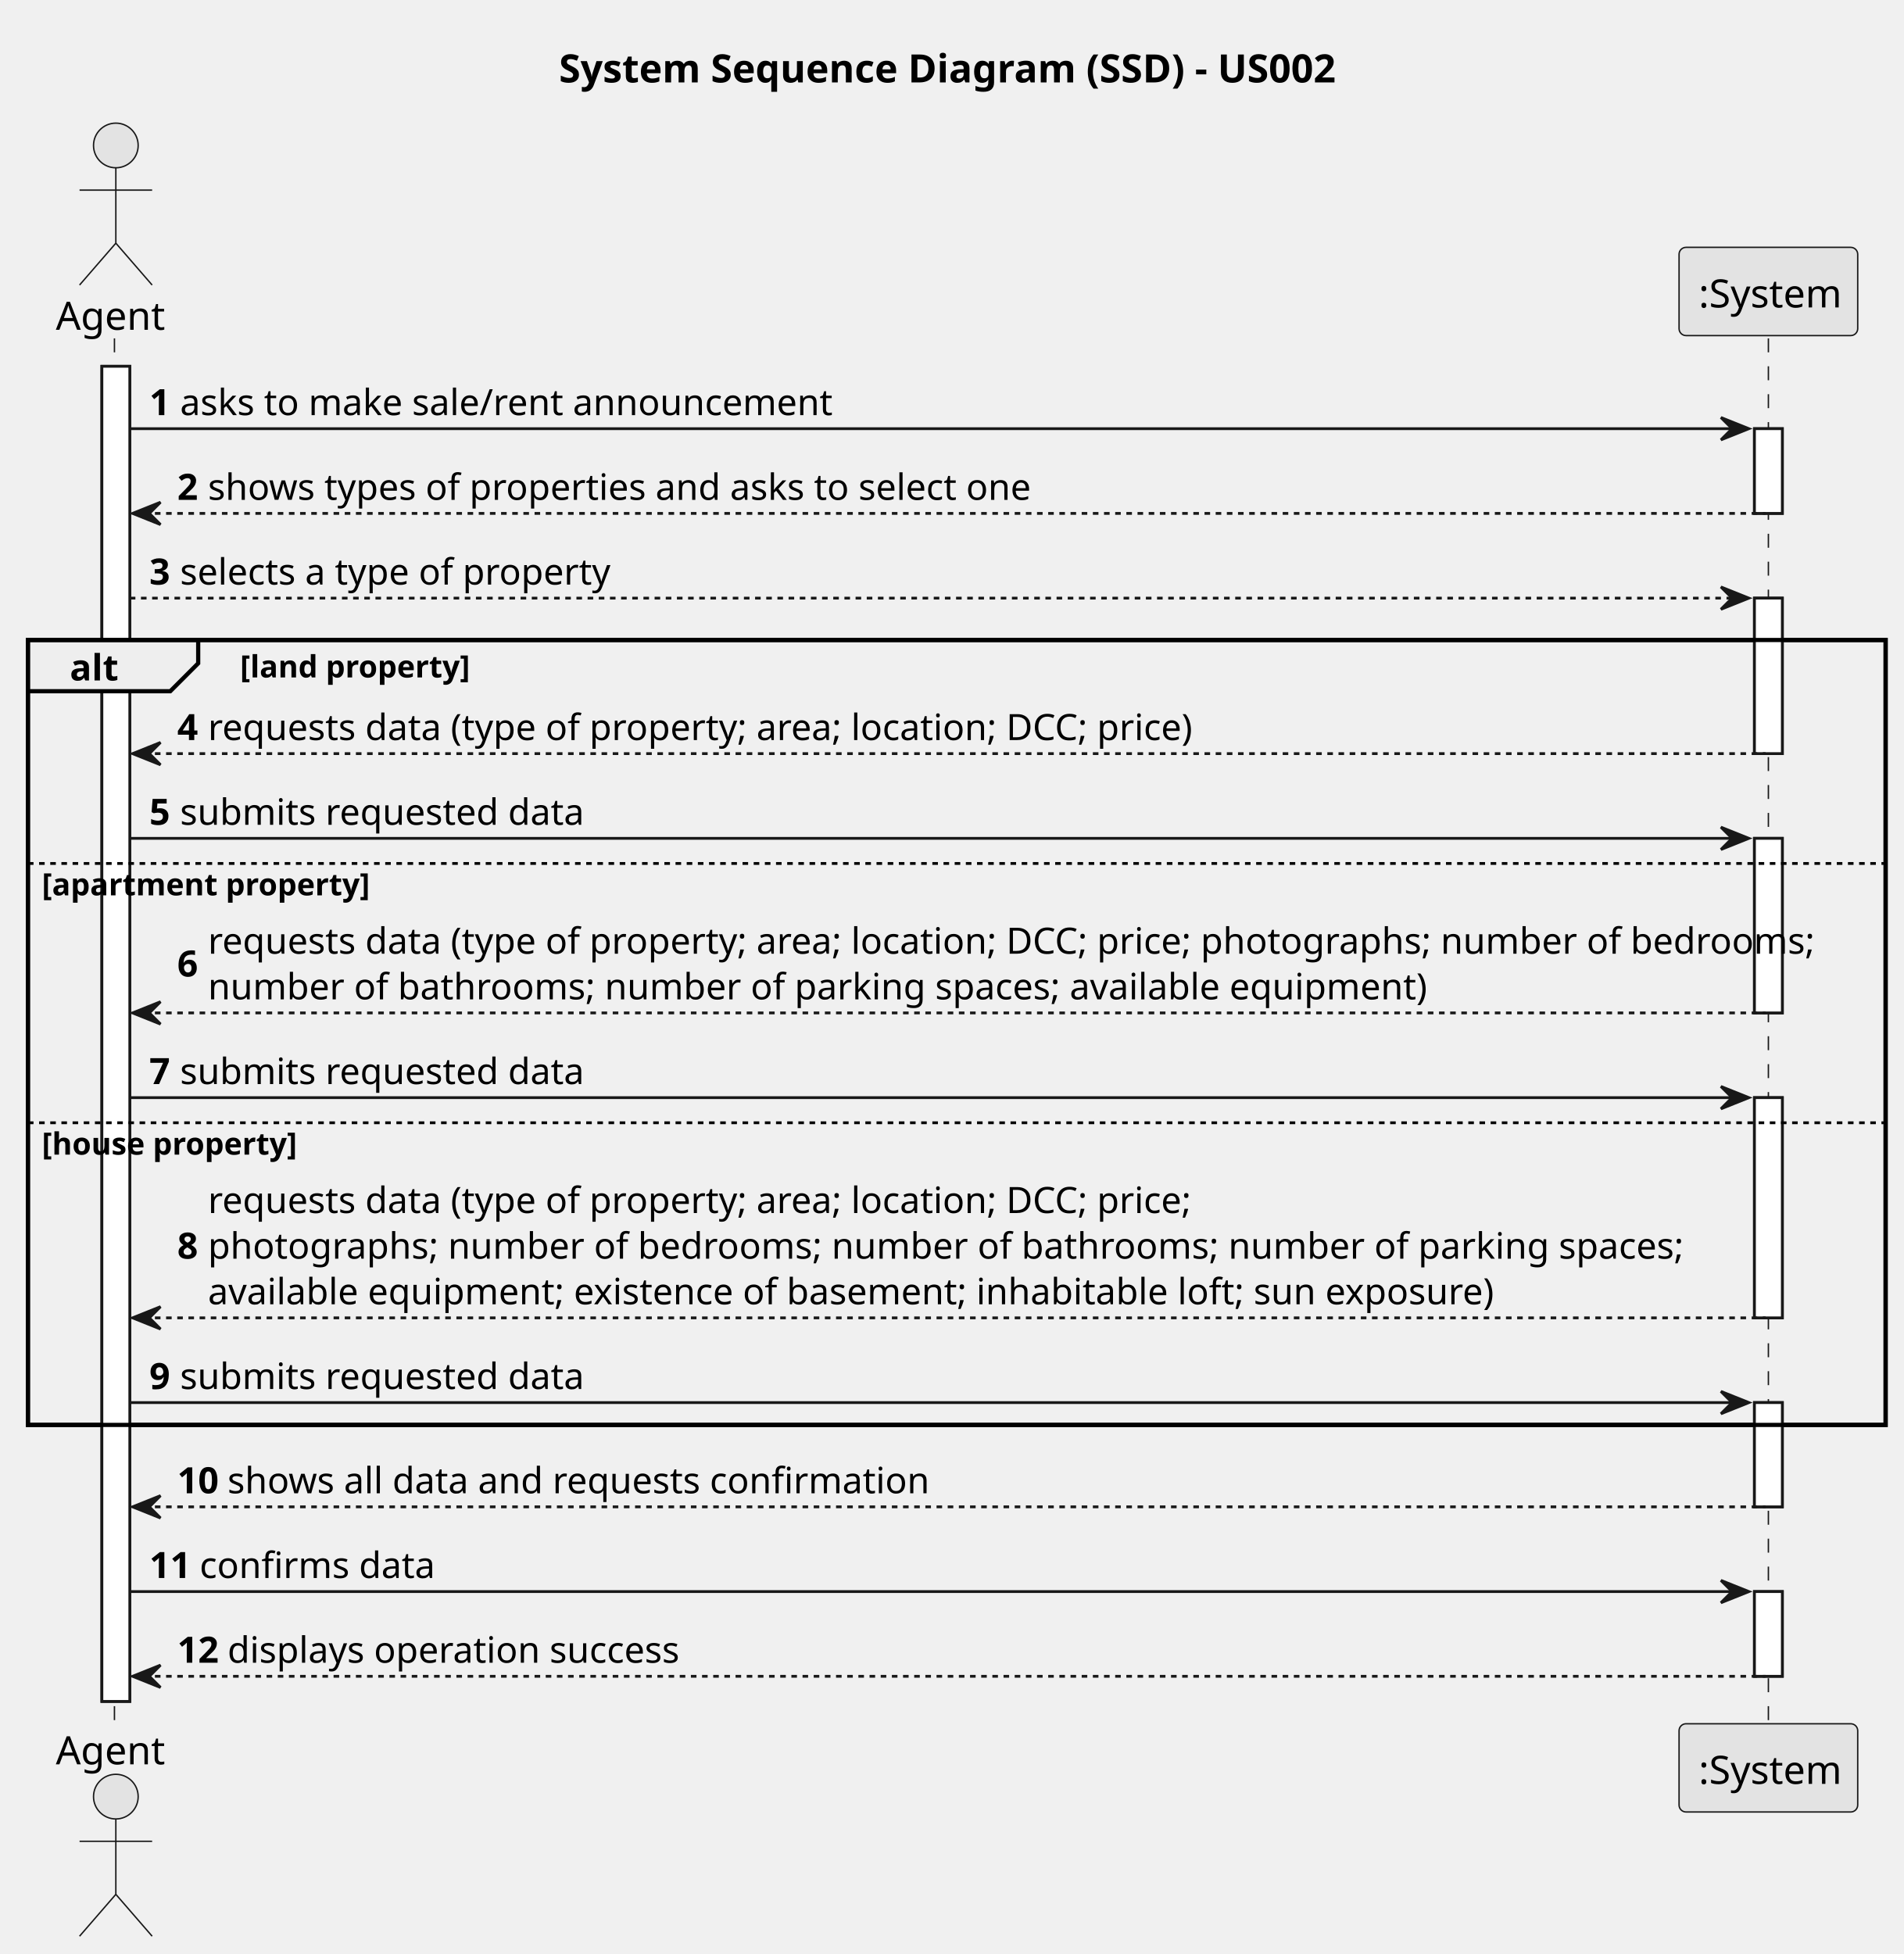
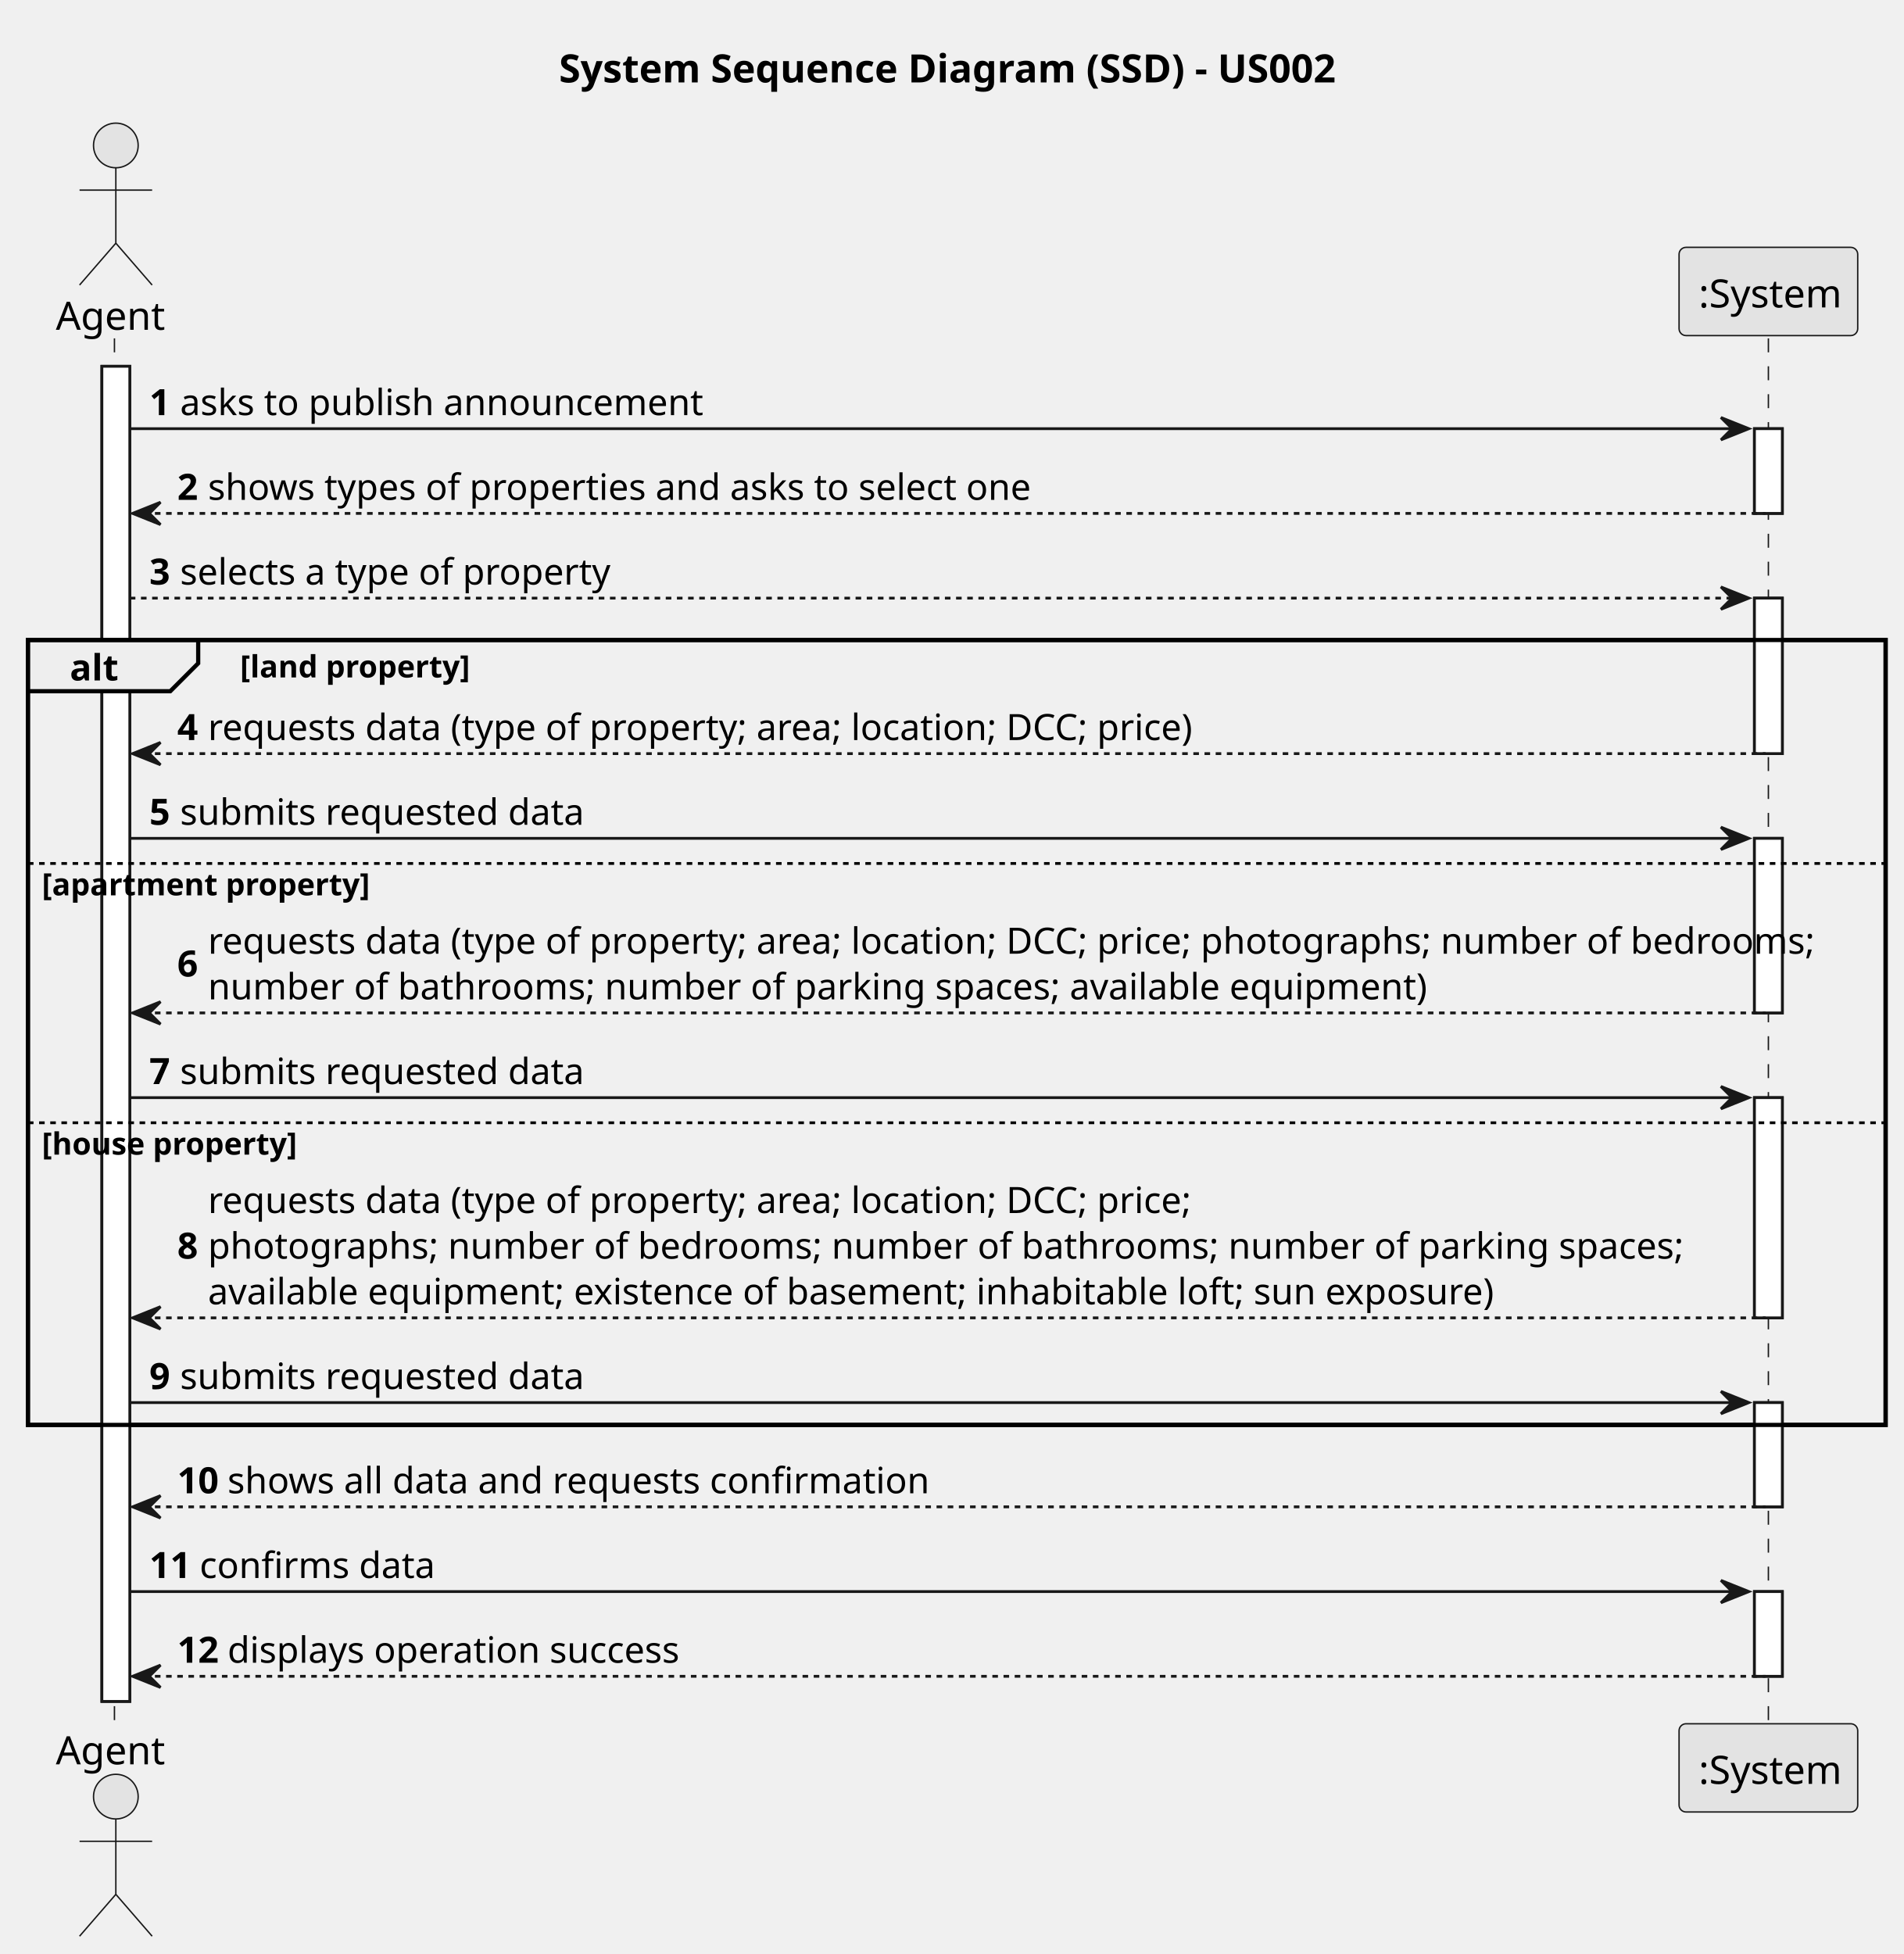
<svg xmlns="http://www.w3.org/2000/svg" contentStyleType="text/css" height="700px" preserveAspectRatio="none" style="width:682px;height:700px;background:#FFFFFF;" version="1.1" viewBox="0 0 682 700" width="682px" zoomAndPan="magnify">
  <defs />
  <g>
    <text fill="#000000" font-family="sans-serif" font-size="14" font-weight="bold" lengthAdjust="spacing" textLength="284" x="200.25" y="29.533">System Sequence Diagram (SSD) - US002</text>
    <rect fill="#FFFFFF" height="478.297" style="stroke:#181818;stroke-width:1.0;" width="10" x="36.5" y="131.219" />
    <rect fill="#FFFFFF" height="30.352" style="stroke:#181818;stroke-width:1.0;" width="10" x="628.5" y="153.57" />
    <rect fill="#FFFFFF" height="55.703" style="stroke:#181818;stroke-width:1.0;" width="10" x="628.5" y="214.273" />
    <rect fill="#FFFFFF" height="62.539" style="stroke:#181818;stroke-width:1.0;" width="10" x="628.5" y="300.328" />
    <rect fill="#FFFFFF" height="78.891" style="stroke:#181818;stroke-width:1.0;" width="10" x="628.5" y="393.219" />
    <rect fill="#FFFFFF" height="37.352" style="stroke:#181818;stroke-width:1.0;" width="10" x="628.5" y="502.461" />
    <rect fill="#FFFFFF" height="30.352" style="stroke:#181818;stroke-width:1.0;" width="10" x="628.5" y="570.164" />
    <rect fill="none" height="281.188" style="stroke:#000000;stroke-width:1.5;" width="665.5" x="10" y="229.273" />
    <line style="stroke:#181818;stroke-width:0.5;stroke-dasharray:5.0,5.0;" x1="41" x2="41" y1="121.219" y2="618.516" />
    <line style="stroke:#181818;stroke-width:0.5;stroke-dasharray:5.0,5.0;" x1="633.5" x2="633.5" y1="121.219" y2="618.516" />
    <text fill="#000000" font-family="sans-serif" font-size="14" lengthAdjust="spacing" textLength="37" x="20" y="118.143">Agent</text>
    <ellipse cx="41.5" cy="52.109" fill="#E3E3E3" rx="8" ry="8" style="stroke:#181818;stroke-width:0.5;" />
    <path d="M41.5,60.109 L41.5,87.109 M28.5,68.109 L54.5,68.109 M41.5,87.109 L28.5,102.109 M41.5,87.109 L54.5,102.109 " fill="none" style="stroke:#181818;stroke-width:0.5;" />
    <text fill="#000000" font-family="sans-serif" font-size="14" lengthAdjust="spacing" textLength="37" x="20" y="632.049">Agent</text>
    <ellipse cx="41.5" cy="643.625" fill="#E3E3E3" rx="8" ry="8" style="stroke:#181818;stroke-width:0.5;" />
    <path d="M41.5,651.625 L41.5,678.625 M28.5,659.625 L54.5,659.625 M41.5,678.625 L28.5,693.625 M41.5,678.625 L54.5,693.625 " fill="none" style="stroke:#181818;stroke-width:0.5;" />
    <rect fill="#E3E3E3" height="31.609" rx="2.5" ry="2.5" style="stroke:#181818;stroke-width:0.5;" width="64" x="601.5" y="88.609" />
    <text fill="#000000" font-family="sans-serif" font-size="14" lengthAdjust="spacing" textLength="50" x="608.5" y="110.143">:System</text>
    <rect fill="#E3E3E3" height="31.609" rx="2.5" ry="2.5" style="stroke:#181818;stroke-width:0.5;" width="64" x="601.5" y="617.516" />
    <text fill="#000000" font-family="sans-serif" font-size="14" lengthAdjust="spacing" textLength="50" x="608.5" y="639.049">:System</text>
    <rect fill="#FFFFFF" height="478.297" style="stroke:#181818;stroke-width:1.0;" width="10" x="36.5" y="131.219" />
    <rect fill="#FFFFFF" height="30.352" style="stroke:#181818;stroke-width:1.0;" width="10" x="628.5" y="153.57" />
    <rect fill="#FFFFFF" height="55.703" style="stroke:#181818;stroke-width:1.0;" width="10" x="628.5" y="214.273" />
    <rect fill="#FFFFFF" height="62.539" style="stroke:#181818;stroke-width:1.0;" width="10" x="628.5" y="300.328" />
    <rect fill="#FFFFFF" height="78.891" style="stroke:#181818;stroke-width:1.0;" width="10" x="628.5" y="393.219" />
    <rect fill="#FFFFFF" height="37.352" style="stroke:#181818;stroke-width:1.0;" width="10" x="628.5" y="502.461" />
    <rect fill="#FFFFFF" height="30.352" style="stroke:#181818;stroke-width:1.0;" width="10" x="628.5" y="570.164" />
    <polygon fill="#181818" points="616.5,149.57,626.5,153.57,616.5,157.57,620.5,153.57" style="stroke:#181818;stroke-width:1.0;" />
    <line style="stroke:#181818;stroke-width:1.0;" x1="46.5" x2="622.5" y1="153.57" y2="153.57" />
    <text fill="#000000" font-family="sans-serif" font-size="13" font-weight="bold" lengthAdjust="spacing" textLength="7" x="53.5" y="148.714">1</text>
-     <text fill="#000000" font-family="sans-serif" font-size="13" lengthAdjust="spacing" textLength="222" x="64.5" y="148.714">asks to make sale/rent announcement</text>
+     <text fill="#000000" font-family="sans-serif" font-size="13" lengthAdjust="spacing" textLength="177" x="64.5" y="148.714">asks to publish announcement</text>
    <polygon fill="#181818" points="57.5,179.922,47.5,183.922,57.5,187.922,53.5,183.922" style="stroke:#181818;stroke-width:1.0;" />
    <line style="stroke:#181818;stroke-width:1.0;stroke-dasharray:2.0,2.0;" x1="51.5" x2="632.5" y1="183.922" y2="183.922" />
    <text fill="#000000" font-family="sans-serif" font-size="13" font-weight="bold" lengthAdjust="spacing" textLength="7" x="63.5" y="179.065">2</text>
    <text fill="#000000" font-family="sans-serif" font-size="13" lengthAdjust="spacing" textLength="284" x="74.5" y="179.065">shows types of properties and asks to select one</text>
    <polygon fill="#181818" points="616.5,210.273,626.5,214.273,616.5,218.273,620.5,214.273" style="stroke:#181818;stroke-width:1.0;" />
    <line style="stroke:#181818;stroke-width:1.0;stroke-dasharray:2.0,2.0;" x1="46.5" x2="622.5" y1="214.273" y2="214.273" />
    <text fill="#000000" font-family="sans-serif" font-size="13" font-weight="bold" lengthAdjust="spacing" textLength="7" x="53.5" y="209.417">3</text>
    <text fill="#000000" font-family="sans-serif" font-size="13" lengthAdjust="spacing" textLength="147" x="64.5" y="209.417">selects a type of property</text>
    <path d="M10,229.273 L71,229.273 L71,237.625 L61,247.625 L10,247.625 L10,229.273 " fill="#EEEEEE" style="stroke:#000000;stroke-width:1.5;" />
    <rect fill="none" height="281.188" style="stroke:#000000;stroke-width:1.5;" width="665.5" x="10" y="229.273" />
    <text fill="#000000" font-family="sans-serif" font-size="13" font-weight="bold" lengthAdjust="spacing" textLength="16" x="25" y="243.769">alt</text>
    <text fill="#000000" font-family="sans-serif" font-size="11" font-weight="bold" lengthAdjust="spacing" textLength="82" x="86" y="242.692">[land property]</text>
    <polygon fill="#181818" points="57.5,265.977,47.5,269.977,57.5,273.977,53.5,269.977" style="stroke:#181818;stroke-width:1.0;" />
    <line style="stroke:#181818;stroke-width:1.0;stroke-dasharray:2.0,2.0;" x1="51.5" x2="632.5" y1="269.977" y2="269.977" />
    <text fill="#000000" font-family="sans-serif" font-size="13" font-weight="bold" lengthAdjust="spacing" textLength="7" x="63.5" y="265.12">4</text>
    <text fill="#000000" font-family="sans-serif" font-size="13" lengthAdjust="spacing" textLength="338" x="74.5" y="265.12">requests data (type of property; area; location; DCC; price)</text>
    <polygon fill="#181818" points="616.5,296.328,626.5,300.328,616.5,304.328,620.5,300.328" style="stroke:#181818;stroke-width:1.0;" />
    <line style="stroke:#181818;stroke-width:1.0;" x1="46.5" x2="622.5" y1="300.328" y2="300.328" />
    <text fill="#000000" font-family="sans-serif" font-size="13" font-weight="bold" lengthAdjust="spacing" textLength="7" x="53.5" y="295.472">5</text>
    <text fill="#000000" font-family="sans-serif" font-size="13" lengthAdjust="spacing" textLength="136" x="64.5" y="295.472">submits requested data</text>
    <line style="stroke:#000000;stroke-width:1.0;stroke-dasharray:2.0,2.0;" x1="10" x2="675.5" y1="309.328" y2="309.328" />
    <text fill="#000000" font-family="sans-serif" font-size="11" font-weight="bold" lengthAdjust="spacing" textLength="116" x="15" y="320.747">[apartment property]</text>
    <polygon fill="#181818" points="57.5,358.867,47.5,362.867,57.5,366.867,53.5,362.867" style="stroke:#181818;stroke-width:1.0;" />
    <line style="stroke:#181818;stroke-width:1.0;stroke-dasharray:2.0,2.0;" x1="51.5" x2="632.5" y1="362.867" y2="362.867" />
    <text fill="#000000" font-family="sans-serif" font-size="13" font-weight="bold" lengthAdjust="spacing" textLength="7" x="63.5" y="349.835">6</text>
    <text fill="#000000" font-family="sans-serif" font-size="13" lengthAdjust="spacing" textLength="543" x="74.5" y="341.659">requests data (type of property; area; location; DCC; price; photographs; number of bedrooms;</text>
    <text fill="#000000" font-family="sans-serif" font-size="13" lengthAdjust="spacing" textLength="404" x="74.5" y="358.011">number of bathrooms; number of parking spaces; available equipment)</text>
    <polygon fill="#181818" points="616.5,389.219,626.5,393.219,616.5,397.219,620.5,393.219" style="stroke:#181818;stroke-width:1.0;" />
    <line style="stroke:#181818;stroke-width:1.0;" x1="46.5" x2="622.5" y1="393.219" y2="393.219" />
    <text fill="#000000" font-family="sans-serif" font-size="13" font-weight="bold" lengthAdjust="spacing" textLength="7" x="53.5" y="388.362">7</text>
    <text fill="#000000" font-family="sans-serif" font-size="13" lengthAdjust="spacing" textLength="136" x="64.5" y="388.362">submits requested data</text>
    <line style="stroke:#000000;stroke-width:1.0;stroke-dasharray:2.0,2.0;" x1="10" x2="675.5" y1="402.219" y2="402.219" />
    <text fill="#000000" font-family="sans-serif" font-size="11" font-weight="bold" lengthAdjust="spacing" textLength="94" x="15" y="413.638">[house property]</text>
    <polygon fill="#181818" points="57.5,468.109,47.5,472.109,57.5,476.109,53.5,472.109" style="stroke:#181818;stroke-width:1.0;" />
    <line style="stroke:#181818;stroke-width:1.0;stroke-dasharray:2.0,2.0;" x1="51.5" x2="632.5" y1="472.109" y2="472.109" />
    <text fill="#000000" font-family="sans-serif" font-size="13" font-weight="bold" lengthAdjust="spacing" textLength="7" x="63.5" y="450.901">8</text>
    <text fill="#000000" font-family="sans-serif" font-size="13" lengthAdjust="spacing" textLength="338" x="74.5" y="434.55">requests data (type of property; area; location; DCC; price;</text>
    <text fill="#000000" font-family="sans-serif" font-size="13" lengthAdjust="spacing" textLength="488" x="74.5" y="450.901">photographs; number of bedrooms; number of bathrooms; number of parking spaces;</text>
    <text fill="#000000" font-family="sans-serif" font-size="13" lengthAdjust="spacing" textLength="433" x="74.5" y="467.253">available equipment; existence of basement; inhabitable loft; sun exposure)</text>
    <polygon fill="#181818" points="616.5,498.461,626.5,502.461,616.5,506.461,620.5,502.461" style="stroke:#181818;stroke-width:1.0;" />
    <line style="stroke:#181818;stroke-width:1.0;" x1="46.5" x2="622.5" y1="502.461" y2="502.461" />
    <text fill="#000000" font-family="sans-serif" font-size="13" font-weight="bold" lengthAdjust="spacing" textLength="7" x="53.5" y="497.604">9</text>
    <text fill="#000000" font-family="sans-serif" font-size="13" lengthAdjust="spacing" textLength="136" x="64.5" y="497.604">submits requested data</text>
    <polygon fill="#181818" points="57.5,535.812,47.5,539.812,57.5,543.812,53.5,539.812" style="stroke:#181818;stroke-width:1.0;" />
    <line style="stroke:#181818;stroke-width:1.0;stroke-dasharray:2.0,2.0;" x1="51.5" x2="632.5" y1="539.812" y2="539.812" />
    <text fill="#000000" font-family="sans-serif" font-size="13" font-weight="bold" lengthAdjust="spacing" textLength="14" x="63.5" y="534.956">10</text>
    <text fill="#000000" font-family="sans-serif" font-size="13" lengthAdjust="spacing" textLength="236" x="81.5" y="534.956">shows all data and requests confirmation</text>
    <polygon fill="#181818" points="616.5,566.164,626.5,570.164,616.5,574.164,620.5,570.164" style="stroke:#181818;stroke-width:1.0;" />
    <line style="stroke:#181818;stroke-width:1.0;" x1="46.5" x2="622.5" y1="570.164" y2="570.164" />
    <text fill="#000000" font-family="sans-serif" font-size="13" font-weight="bold" lengthAdjust="spacing" textLength="14" x="53.5" y="565.308">11</text>
    <text fill="#000000" font-family="sans-serif" font-size="13" lengthAdjust="spacing" textLength="78" x="71.5" y="565.308">confirms data</text>
    <polygon fill="#181818" points="57.5,596.516,47.5,600.516,57.5,604.516,53.5,600.516" style="stroke:#181818;stroke-width:1.0;" />
    <line style="stroke:#181818;stroke-width:1.0;stroke-dasharray:2.0,2.0;" x1="51.5" x2="632.5" y1="600.516" y2="600.516" />
    <text fill="#000000" font-family="sans-serif" font-size="13" font-weight="bold" lengthAdjust="spacing" textLength="14" x="63.5" y="595.659">12</text>
    <text fill="#000000" font-family="sans-serif" font-size="13" lengthAdjust="spacing" textLength="158" x="81.5" y="595.659">displays operation success</text>
  </g>
</svg>
